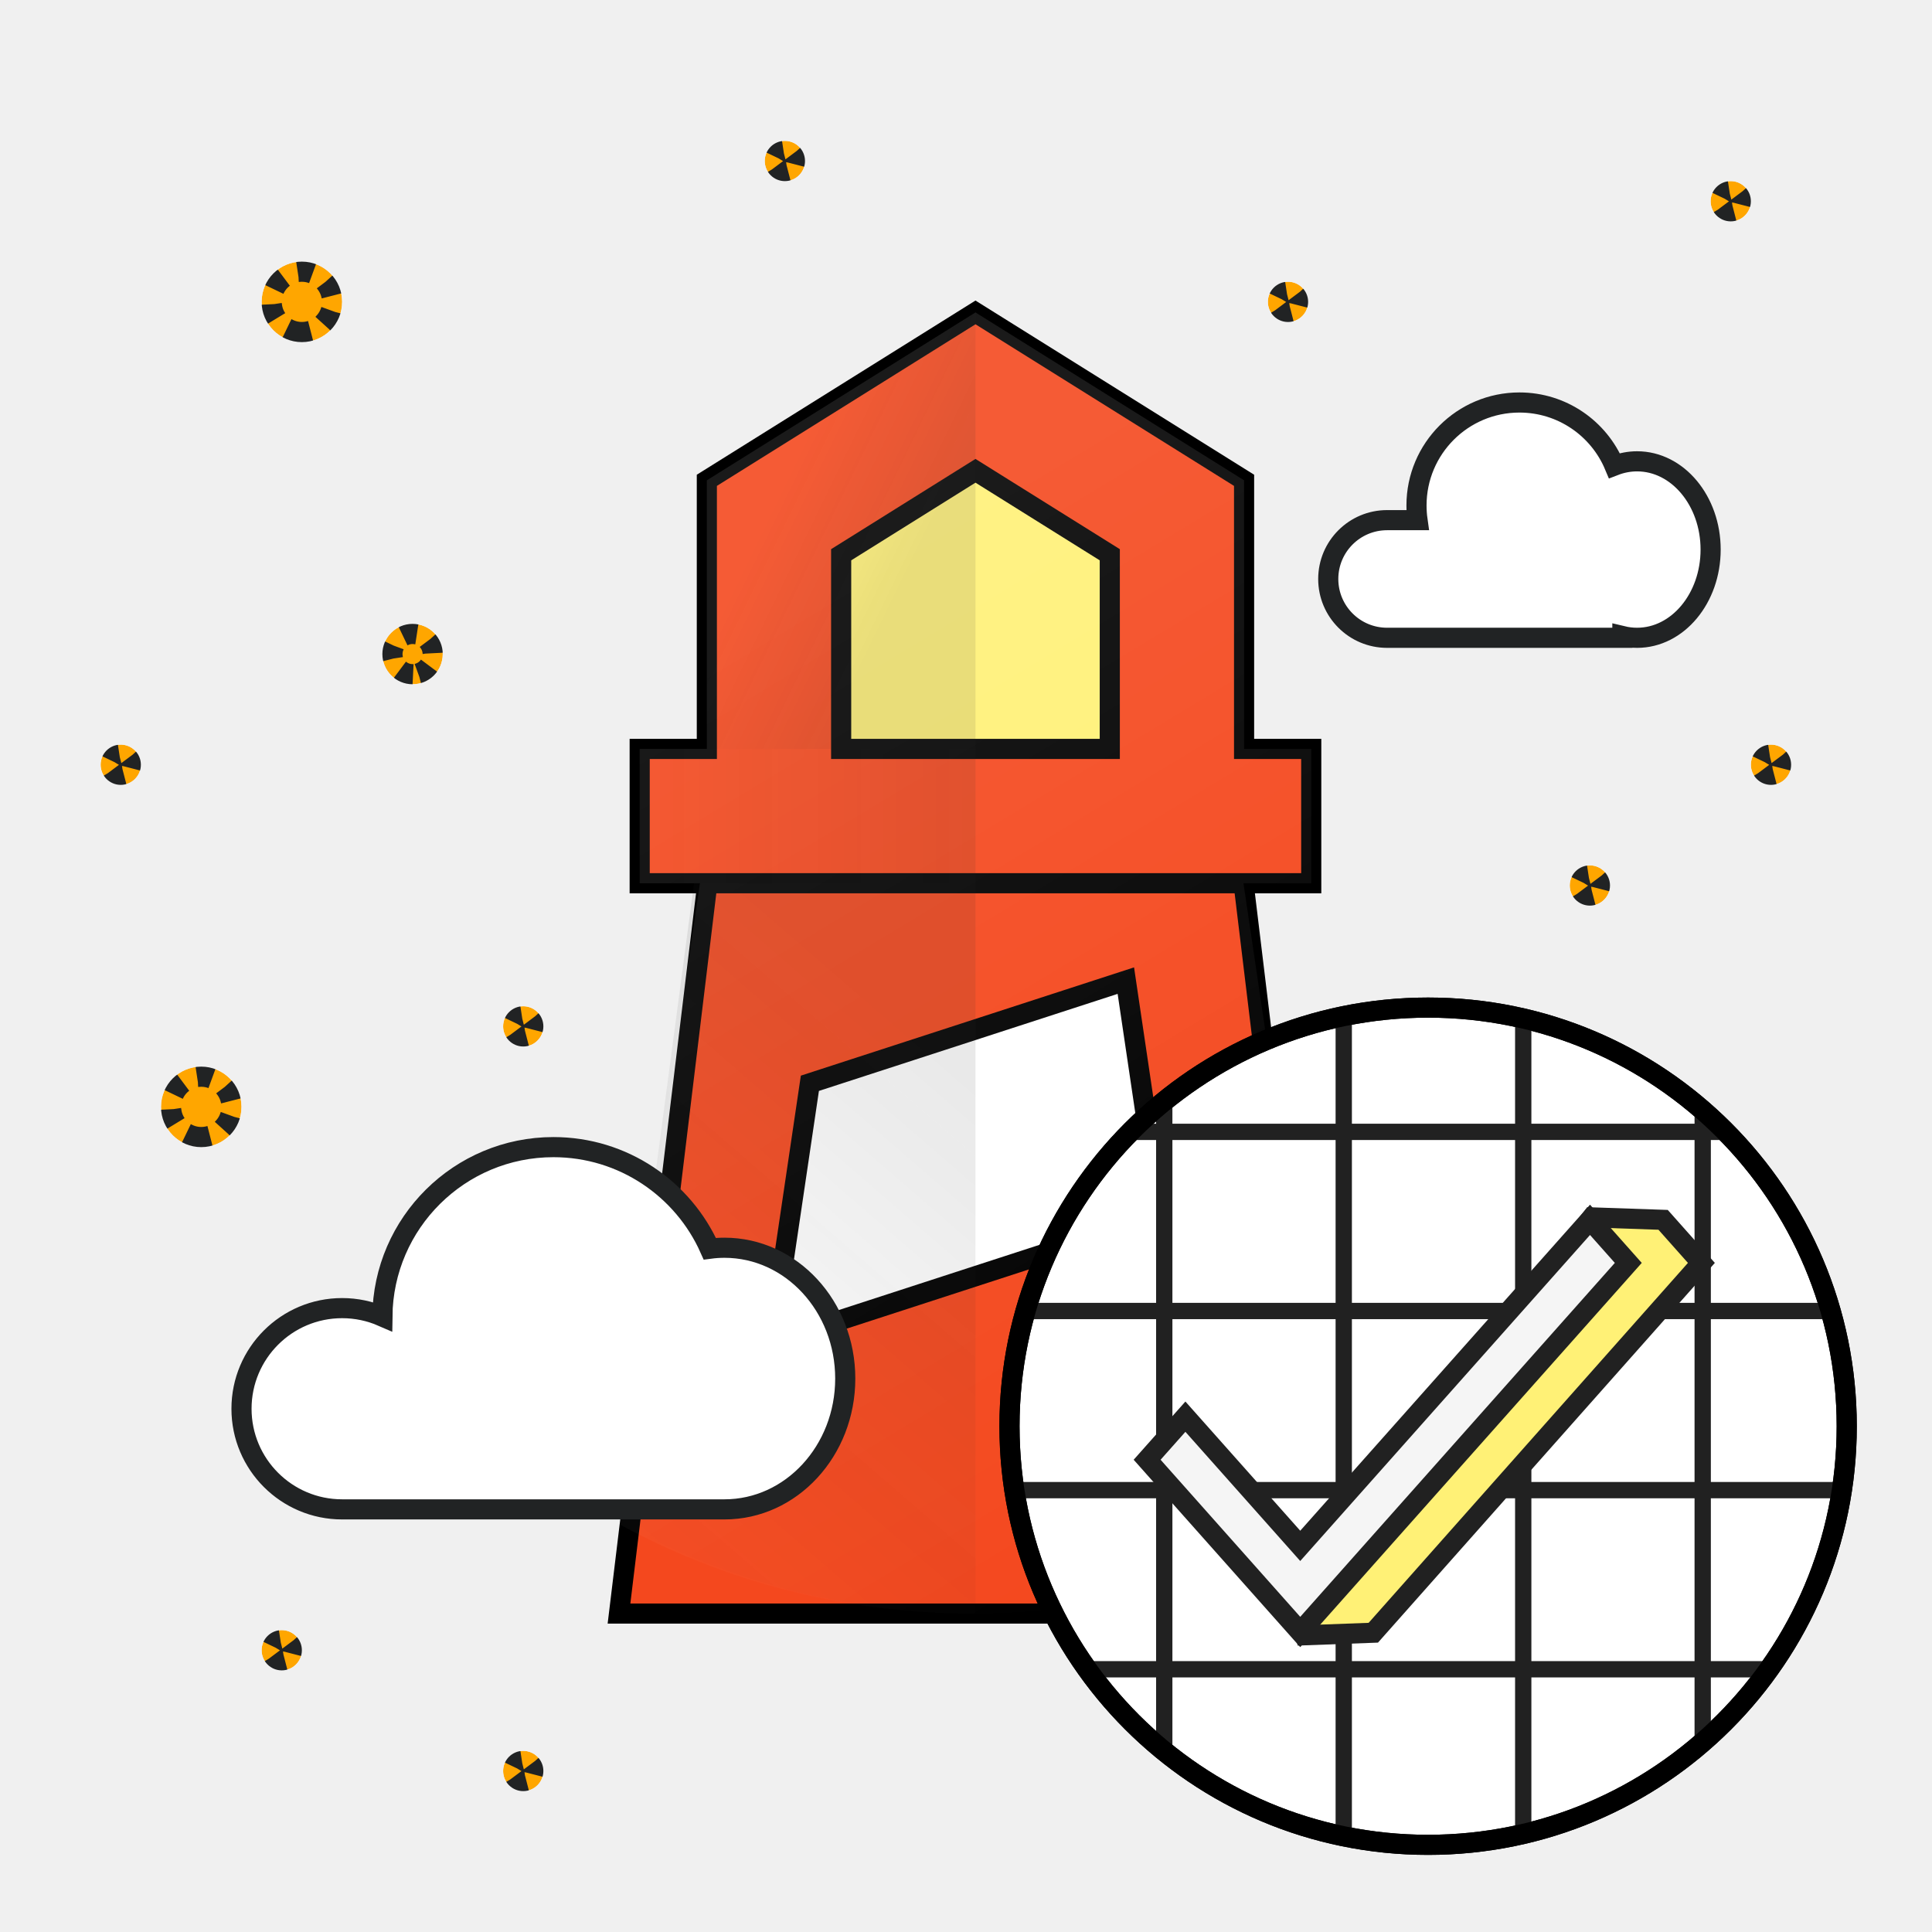
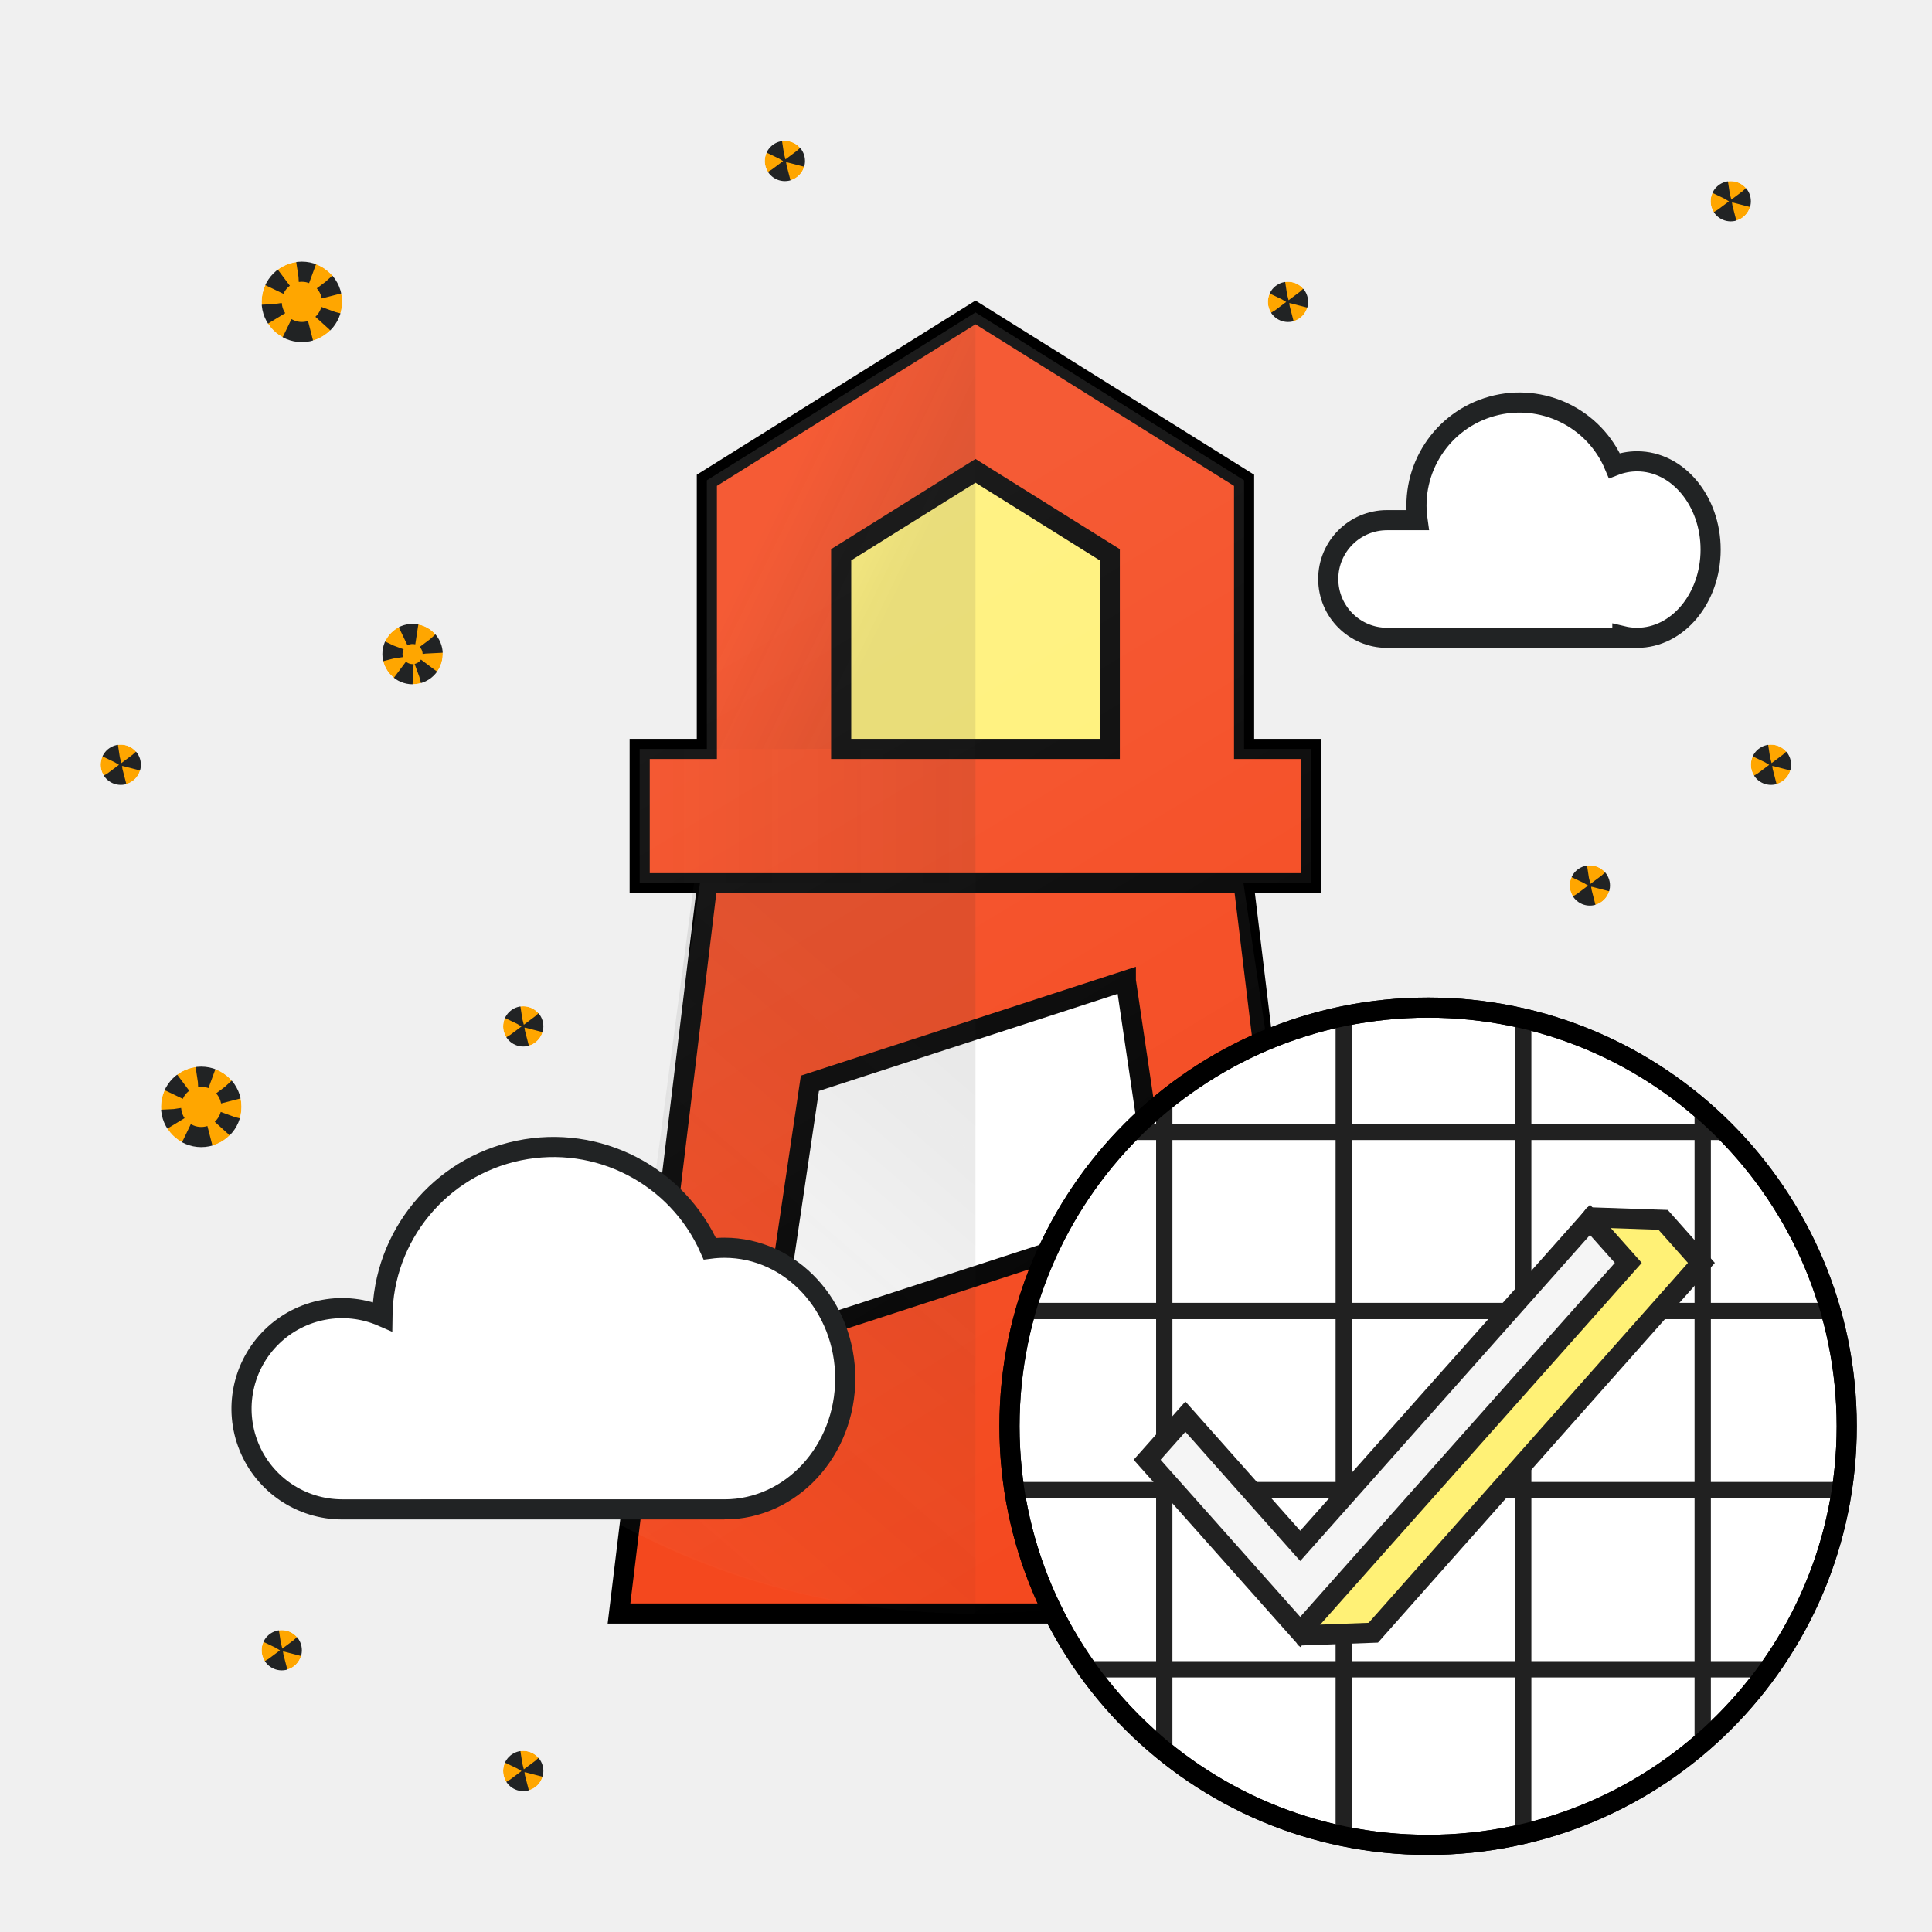
- <svg xmlns="http://www.w3.org/2000/svg" xmlns:xlink="http://www.w3.org/1999/xlink" width="96px" height="96px" viewBox="0 0 96 96" version="1.1">
+ <svg xmlns="http://www.w3.org/2000/svg" xmlns:xlink="http://www.w3.org/1999/xlink" width="96" height="96">
  <defs>
-     <linearGradient x1="36.626%" y1="20.358%" x2="64.01%" y2="100.652%" id="linearGradient-1">
-       <stop stop-color="#FFFFFF" stop-opacity="0.1" offset="0%" />
-       <stop stop-color="#FFFFFF" stop-opacity="0" offset="100%" />
+     <linearGradient x1="36.626%" y1="20.358%" x2="64.01%" y2="100.652%" id="b">
+       <stop stop-color="#FFF" stop-opacity=".1" offset="0%" />
+       <stop stop-color="#FFF" stop-opacity="0" offset="100%" />
    </linearGradient>
-     <linearGradient x1="68.935%" y1="65.756%" x2="31.065%" y2="35.799%" id="linearGradient-2">
-       <stop stop-color="#262626" stop-opacity="0.1" offset="0%" />
+     <linearGradient x1="68.935%" y1="65.756%" x2="31.065%" y2="35.799%" id="c">
+       <stop stop-color="#262626" stop-opacity=".1" offset="0%" />
      <stop stop-color="#262626" stop-opacity="0" offset="100%" />
    </linearGradient>
-     <linearGradient x1="62.531%" y1="13.086%" x2="24.779%" y2="100.996%" id="linearGradient-3">
-       <stop stop-color="#262626" stop-opacity="0.1" offset="0%" />
+     <linearGradient x1="62.531%" y1="13.086%" x2="24.779%" y2="100.996%" id="d">
+       <stop stop-color="#262626" stop-opacity=".1" offset="0%" />
      <stop stop-color="#262626" stop-opacity="0" offset="100%" />
    </linearGradient>
-     <linearGradient x1="0%" y1="50%" x2="100%" y2="50%" id="linearGradient-4">
-       <stop stop-color="#262626" stop-opacity="0.1" offset="0%" />
+     <linearGradient x1="0%" y1="50%" y2="50%" id="e">
+       <stop stop-color="#262626" stop-opacity=".1" offset="0%" />
      <stop stop-color="#262626" stop-opacity="0" offset="100%" />
    </linearGradient>
-     <path d="M10,14 C8.895,14 8,13.105 8,12 C8,10.895 8.895,10 10,10 C11.105,10 12,10.895 12,12 C12,13.105 11.105,14 10,14 Z M81,8 C80.448,8 80,7.552 80,7 C80,6.448 80.448,6 81,6 C81.552,6 82,6.448 82,7 C82,7.552 81.552,8 81,8 Z M15.5,31 C14.672,31 14,30.328 14,29.5 C14,28.672 14.672,28 15.5,28 C16.328,28 17,28.672 17,29.5 C17,30.328 16.328,31 15.5,31 Z M1,36 C0.448,36 0,35.552 0,35 C0,34.448 0.448,34 1,34 C1.552,34 2,34.448 2,35 C2,35.552 1.552,36 1,36 Z M9,80 C8.448,80 8,79.552 8,79 C8,78.448 8.448,78 9,78 C9.552,78 10,78.448 10,79 C10,79.552 9.552,80 9,80 Z M21,49 C20.448,49 20,48.552 20,48 C20,47.448 20.448,47 21,47 C21.552,47 22,47.448 22,48 C22,48.552 21.552,49 21,49 Z M5,54 C3.895,54 3,53.105 3,52 C3,50.895 3.895,50 5,50 C6.105,50 7,50.895 7,52 C7,53.105 6.105,54 5,54 Z M21,86 C20.448,86 20,85.552 20,85 C20,84.448 20.448,84 21,84 C21.552,84 22,84.448 22,85 C22,85.552 21.552,86 21,86 Z M59,13 C58.448,13 58,12.552 58,12 C58,11.448 58.448,11 59,11 C59.552,11 60,11.448 60,12 C60,12.552 59.552,13 59,13 Z M34,6 C33.448,6 33,5.552 33,5 C33,4.448 33.448,4 34,4 C34.552,4 35,4.448 35,5 C35,5.552 34.552,6 34,6 Z M83,36 C82.448,36 82,35.552 82,35 C82,34.448 82.448,34 83,34 C83.552,34 84,34.448 84,35 C84,35.552 83.552,36 83,36 Z M74,42 C73.448,42 73,41.552 73,41 C73,40.448 73.448,40 74,40 C74.552,40 75,40.448 75,41 C75,41.552 74.552,42 74,42 Z" id="path-5" />
-     <mask id="mask-6" maskContentUnits="userSpaceOnUse" maskUnits="objectBoundingBox" x="0" y="0" width="84" height="82" fill="white">
-       <use xlink:href="#path-5" />
+     <path d="M10 14a2 2 0 1 1 0-4 2 2 0 0 1 0 4zm71-6a1 1 0 1 1 0-2 1 1 0 0 1 0 2zM15.5 31a1.5 1.5 0 1 1 0-3 1.5 1.5 0 0 1 0 3zM1 36a1 1 0 1 1 0-2 1 1 0 0 1 0 2zm8 44a1 1 0 1 1 0-2 1 1 0 0 1 0 2zm12-31a1 1 0 1 1 0-2 1 1 0 0 1 0 2zM5 54a2 2 0 1 1 0-4 2 2 0 0 1 0 4zm16 32a1 1 0 1 1 0-2 1 1 0 0 1 0 2zm38-73a1 1 0 1 1 0-2 1 1 0 0 1 0 2zM34 6a1 1 0 1 1 0-2 1 1 0 0 1 0 2zm49 30a1 1 0 1 1 0-2 1 1 0 0 1 0 2zm-9 6a1 1 0 1 1 0-2 1 1 0 0 1 0 2z" id="a" />
+     <mask id="f" x="0" y="0" width="84" height="82" fill="#fff">
+       <use xlink:href="#a" />
    </mask>
-     <circle id="path-7" cx="20.962" cy="20.868" r="20.801" />
-     <circle id="path-9" cx="20.962" cy="20.868" r="20.801" />
+     <circle id="g" cx="20.962" cy="20.868" r="20.801" />
+     <circle id="i" cx="20.962" cy="20.868" r="20.801" />
  </defs>
-   <g id="23-Best-practices-audits" stroke="none" stroke-width="1" fill="none" fill-rule="evenodd">
-     <rect id="Rectangle" x="0" y="0" width="96" height="96" />
-     <g id="lighthouse-graphics" transform="translate(5, 3)">
-       <g id="lighthouse" transform="translate(3, 0)">
-         <g id="Group-4-Copy-2">
-           <rect id="Rectangle" x="0" y="0" width="80" height="80" />
-           <g id="Group-2" transform="translate(3.764706, 3.764706)">
-             <rect id="Rectangle" fill="#FFFFFF" x="24.61" y="40.877" width="22.941" height="22.941" />
-             <path d="M18.993,73.412 L24.193,30.449 L49.219,30.449 L54.418,73.412 C48.771,73.412 43.315,73.412 36.706,73.412 C32.3,73.412 26.396,73.412 18.993,73.412 Z M44.178,41.962 L28.478,47.063 L26.57,59.943 L45.911,53.658 L44.178,41.962 Z" id="Shape" stroke="#000000" fill="#F4481E" fill-rule="nonzero" />
-             <rect id="Rectangle" stroke="#979797" fill="#FFF176" x="27.794" y="15.559" width="15.941" height="19.706" />
-             <path d="M50.053,30.449 L53.39,30.449 L53.39,37.123 L20.021,37.123 L20.021,30.449 L23.358,30.449 L23.358,17.102 L36.706,8.759 L50.053,17.102 L50.053,30.449 Z M43.38,30.449 L43.38,20.801 L36.706,16.629 L30.032,20.801 L30.032,30.449 L43.38,30.449 Z" id="Path" stroke="#000000" fill="#F4481E" fill-rule="nonzero" />
-             <path d="M50.022,37.123 L54.686,68.608 C49.329,71.665 43.128,73.412 36.52,73.412 C29.911,73.412 23.71,71.665 18.353,68.608 L23.017,37.123 L20.021,37.123 L20.021,30.449 L23.358,30.449 L23.358,17.102 L36.706,8.759 L50.053,17.102 L50.053,30.449 L53.39,30.449 L53.39,37.123 L50.022,37.123 Z" id="Path" fill="url(#linearGradient-1)" fill-rule="nonzero" />
-             <polygon id="Path-Copy-2" fill="url(#linearGradient-2)" fill-rule="nonzero" points="36.706 30.449 23.358 30.449 23.358 17.102 36.706 8.759" />
-             <path d="M36.706,73.412 C30.111,73.412 23.888,71.653 18.539,68.608 L22.722,37.123 L36.706,37.123 L36.706,73.412 Z" id="Path-Copy-4" fill="url(#linearGradient-3)" fill-rule="nonzero" />
-             <rect id="Rectangle-Copy-13" fill="url(#linearGradient-4)" fill-rule="nonzero" transform="translate(28.36364, 33.7861) scale(-1, 1) translate(-28.36364, -33.7861) " x="20.021" y="30.449" width="16.684" height="6.674" />
-           </g>
-         </g>
+   <g fill="none" fill-rule="evenodd">
+     <path d="M0 0h96v96H0z" />
+     <g transform="translate(5 3)">
+       <path d="M3 0h80v80H3z" />
+       <path fill="#FFF" d="M31.375 44.642h22.94v22.94h-22.94z" />
+       <path d="M25.758 77.176l5.2-42.962h25.026l5.199 42.962H25.758zm25.185-31.45l-15.7 5.102-1.909 12.88 19.342-6.285-1.733-11.696z" stroke="#000" fill="#F4481E" fill-rule="nonzero" />
+       <path stroke="#979797" fill="#FFF176" d="M34.559 19.324h15.94V39.03H34.56z" />
+       <path d="M56.818 34.214h3.337v6.674H26.786v-6.674h3.337V20.866l13.348-8.342 13.347 8.342v13.348zm-6.674 0v-9.649l-6.673-4.17-6.674 4.17v9.649h13.347z" stroke="#000" fill="#F4481E" fill-rule="nonzero" />
+       <path d="M50.022 37.123l4.664 31.485a36.538 36.538 0 0 1-18.166 4.804 36.538 36.538 0 0 1-18.167-4.804l4.664-31.485h-2.996v-6.674h3.337V17.102l13.348-8.343 13.347 8.343v13.347h3.337v6.674h-3.368z" fill="url(#b)" fill-rule="nonzero" transform="translate(6.765 3.765)" />
+       <path fill="url(#c)" fill-rule="nonzero" d="M36.706 30.45H23.358V17.101l13.348-8.343z" transform="translate(6.765 3.765)" />
+       <path d="M36.706 73.412a36.677 36.677 0 0 1-18.167-4.804l4.183-31.485h13.984v36.289z" fill="url(#d)" fill-rule="nonzero" transform="translate(6.765 3.765)" />
+       <path fill="url(#e)" fill-rule="nonzero" transform="matrix(-1 0 0 1 63.492 3.765)" d="M20.021 30.449h16.684v6.674H20.021z" />
+       <use stroke="#212324" mask="url(#f)" stroke-width="2" fill="#FFA600" stroke-dasharray="1,1" xlink:href="#a" />
+       <path d="M31 72c3.314 0 6-2.91 6-6.5S34.314 59 31 59a5.6 5.6 0 0 0-.73.048A8.5 8.5 0 0 0 14 62.417 5 5 0 1 0 12 72l19-.001zM65.436 22.846h-1.513a2.923 2.923 0 0 0 0 5.846h11.692v-.087c.237.057.48.087.731.087 2.018 0 3.654-1.963 3.654-4.384 0-2.422-1.636-4.385-3.654-4.385a3.1 3.1 0 0 0-1.128.213 5.117 5.117 0 0 0-9.782 2.71z" stroke="#212324" fill="#FFF" />
+     </g>
+     <g transform="translate(50 50)">
+       <mask id="h" fill="#fff">
+         <use xlink:href="#g" />
+       </mask>
+       <use stroke="#000" fill="#FFF" xlink:href="#g" />
+       <g mask="url(#h)" stroke="#212121" stroke-width=".81">
+         <path d="M-72.66 6.242h206.254M16.77-38.202v139.844M97.035-38.202v139.844M25.688-38.202v139.844m80.265-139.844v139.844M34.607-38.202v139.844m80.265-139.844v139.844M43.525-38.202v139.844M123.79-38.202v139.844M52.443-38.202v139.844M132.71-38.202v139.844M61.362-38.202v139.844M7.852-38.202v139.844M88.116-38.202v139.844M-1.067-38.202v139.844M79.198-38.202v139.844M-9.985-38.202v139.844M70.28-38.202v139.844M-18.903-38.52v139.844M-27.822-38.52v139.844M-36.74-38.52v139.844M-45.66-38.52v139.844M-54.577-38.52v139.844M-63.495-38.52v139.844M-72.414-38.52v139.844M-72.66-2.66h206.254m-206.254-8.9h206.254M-72.66-20.463h206.254M-72.66-29.363h206.254M-72.66-38.265h206.254M-72.66 15.143h206.254m-206.254 8.9h206.254M-72.66 32.946h206.254M-72.66 41.846h206.254M-72.66 50.748h206.254m-206.254 8.9h206.254M-72.66 68.55h206.254M-72.66 77.451h206.254M-72.66 86.353h206.254m-206.254 8.9h206.254" />
      </g>
-       <use id="stars" stroke="#212324" mask="url(#mask-6)" stroke-width="2" fill="#FFA600" stroke-dasharray="1,1" xlink:href="#path-5" />
-       <path d="M13,72 C9.686,72 7,69.09 7,65.5 C7,61.91 9.686,59 13,59 C13.247,59 13.491,59.016 13.73,59.048 C15.054,56.074 18.035,54 21.5,54 C26.166,54 29.955,57.76 30,62.416 C30.612,62.149 31.289,62 32,62 C34.761,62 37,64.239 37,67 C37,69.761 34.761,72 32,72 L13,72 Z" id="cloud2" stroke="#212324" fill="#FFFFFF" transform="translate(22, 63) scale(-1, 1) translate(-22, -63) " />
-       <path d="M75.564,22.846 L77.077,22.846 C78.691,22.846 80,24.155 80,25.769 C80,27.384 78.691,28.692 77.077,28.692 L65.385,28.692 L65.385,28.605 C65.148,28.662 64.904,28.692 64.654,28.692 C62.636,28.692 61,26.729 61,24.308 C61,21.886 62.636,19.923 64.654,19.923 C65.047,19.923 65.426,19.998 65.782,20.136 C66.555,18.294 68.377,17 70.5,17 C73.325,17 75.615,19.29 75.615,22.115 C75.615,22.363 75.598,22.607 75.564,22.846 Z" id="cloud1" stroke="#212324" fill="#FFFFFF" transform="translate(70.5, 22.84615) scale(-1, 1) translate(-70.5, -22.84615) " />
+       <use stroke="#000" xlink:href="#i" />
    </g>
-     <g id="Group-2" transform="translate(50, 50)">
-       <g id="Group-4">
-         <mask id="mask-8" fill="white">
-           <use xlink:href="#path-7" />
-         </mask>
-         <use id="c" stroke="#000000" fill="#FFFFFF" xlink:href="#path-7" />
-         <g id="Group" mask="url(#mask-8)" stroke="#212121" stroke-width="0.81">
-           <g transform="translate(-72.9697, -38.60606)" id="Shape">
-             <path d="M0.31,44.848 L206.564,44.848 M89.74,0.404 L89.74,140.248 M170.005,0.404 L170.005,140.248 M98.658,0.404 L98.658,140.248 M178.923,0.404 L178.923,140.248 M107.576,0.404 L107.576,140.248 M187.842,0.404 L187.842,140.248 M116.495,0.404 L116.495,140.248 M196.76,0.404 L196.76,140.248 M125.413,0.404 L125.413,140.248 M205.678,0.404 L205.678,140.248 M134.331,0.404 L134.331,140.248 M80.821,0.404 L80.821,140.248 M161.087,0.404 L161.087,140.248 M71.903,0.404 L71.903,140.248 M152.168,0.404 L152.168,140.248 M62.985,0.404 L62.985,140.248 M143.25,0.404 L143.25,140.248 M54.066,0.085 L54.066,139.929 M45.148,0.085 L45.148,139.929 M36.229,0.085 L36.229,139.929 M27.311,0.085 L27.311,139.929 M18.393,0.085 L18.393,139.929 M9.475,0.085 L9.475,139.929 M0.556,0.085 L0.556,139.929 M0.31,35.946 L206.564,35.946 M0.31,27.045 L206.564,27.045 M0.31,18.144 L206.564,18.144 M0.31,9.243 L206.564,9.243 M0.31,0.342 L206.564,0.342 M0.31,53.749 L206.564,53.749 M0.31,62.65 L206.564,62.65 M0.31,71.551 L206.564,71.551 M0.31,80.452 L206.564,80.452 M0.31,89.354 L206.564,89.354 M0.31,98.255 L206.564,98.255 M0.31,107.156 L206.564,107.156 M0.31,116.057 L206.564,116.057 M0.31,124.959 L206.564,124.959 M0.31,133.86 L206.564,133.86" />
-           </g>
-         </g>
-         <mask id="mask-10" fill="white">
-           <use xlink:href="#path-9" />
-         </mask>
-         <use id="c" stroke="#000000" xlink:href="#path-9" />
-       </g>
-       <g id="check" transform="translate(7, 10)" fill-rule="nonzero" stroke="#212121">
-         <path d="M7.999,18.908 C7.625,19.446 7.58,20.228 7.862,21.254 L11.239,21.129 L27.541,2.753 L25.639,0.613 L22.107,0.492 C13.076,12.232 8.373,18.37 7.999,18.908 Z" id="icon/action/done_24px" fill="#FFF176" />
-         <polygon id="icon/action/done_24px" fill="#F5F5F5" points="7.608 16.813 1.902 10.394 0 12.534 7.608 21.092 23.909 2.753 22.007 0.613" />
-       </g>
+     <g fill-rule="nonzero" stroke="#212121">
+       <path d="M65 78.908c-.375.538-.42 1.32-.138 2.346l3.377-.125 16.302-18.376-1.902-2.14-3.532-.12C70.076 72.231 65.373 78.37 64.999 78.907z" fill="#FFF176" />
+       <path fill="#F5F5F5" d="M64.608 76.813l-5.706-6.419L57 72.534l7.608 8.558 16.301-18.34-1.902-2.139z" />
    </g>
  </g>
</svg>
